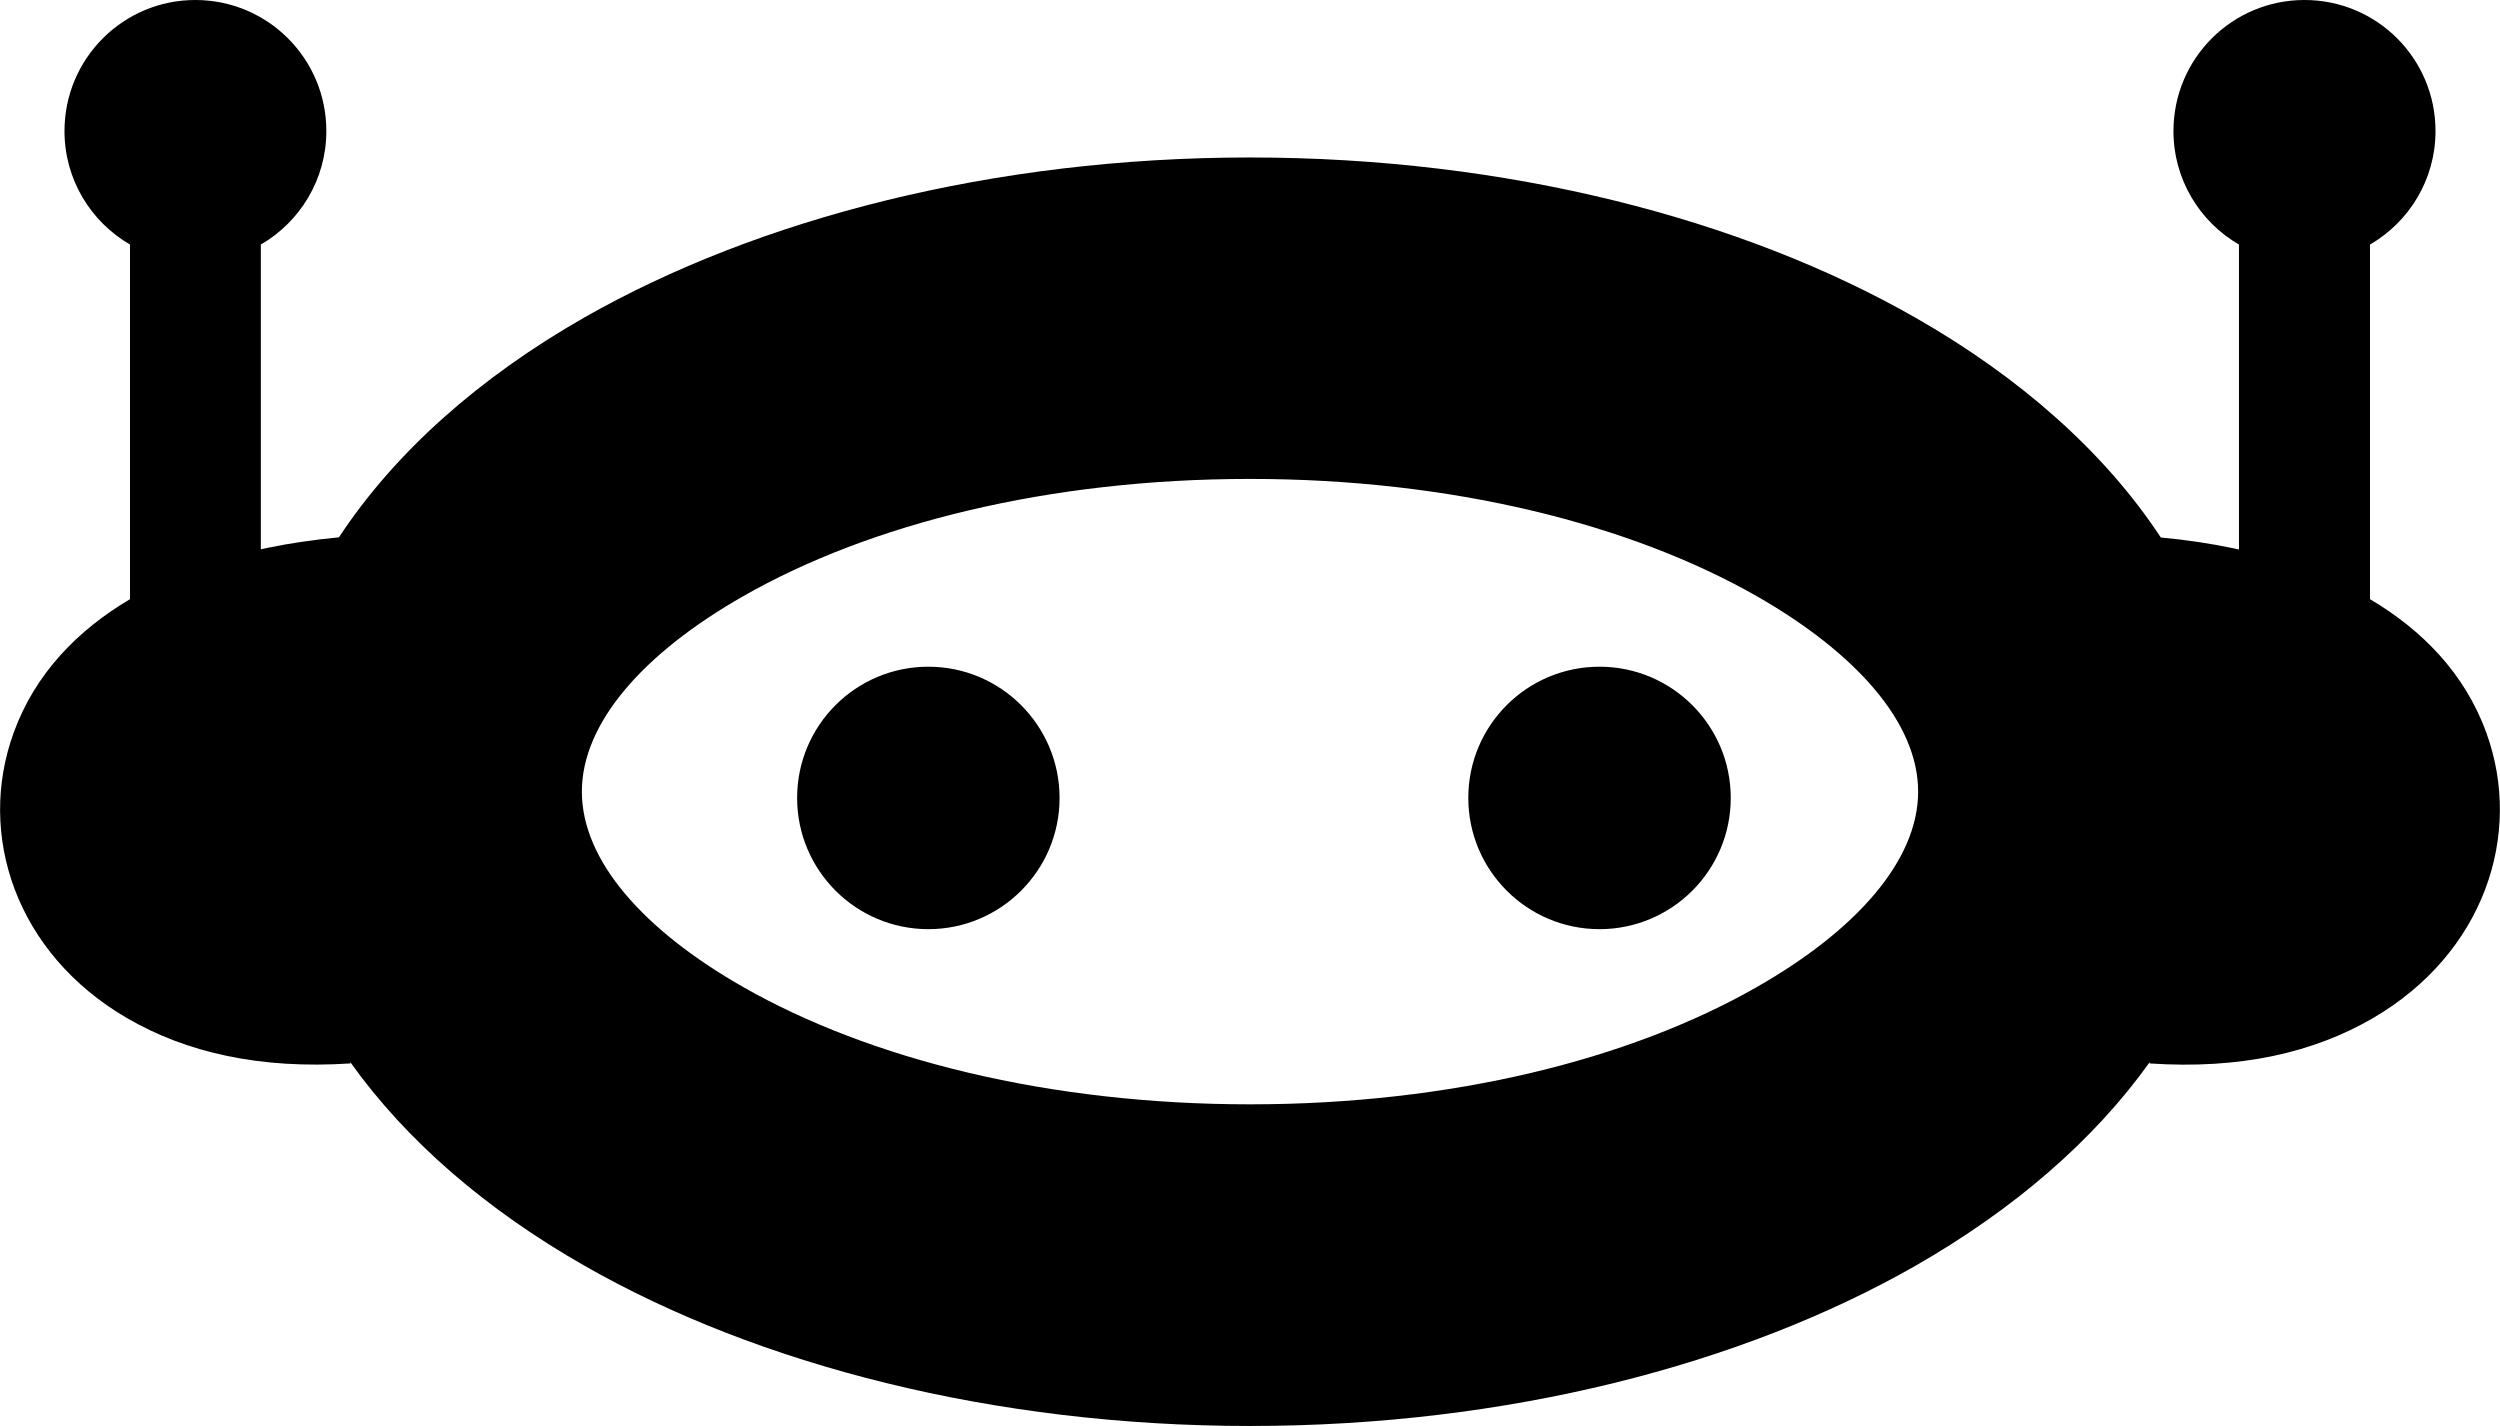
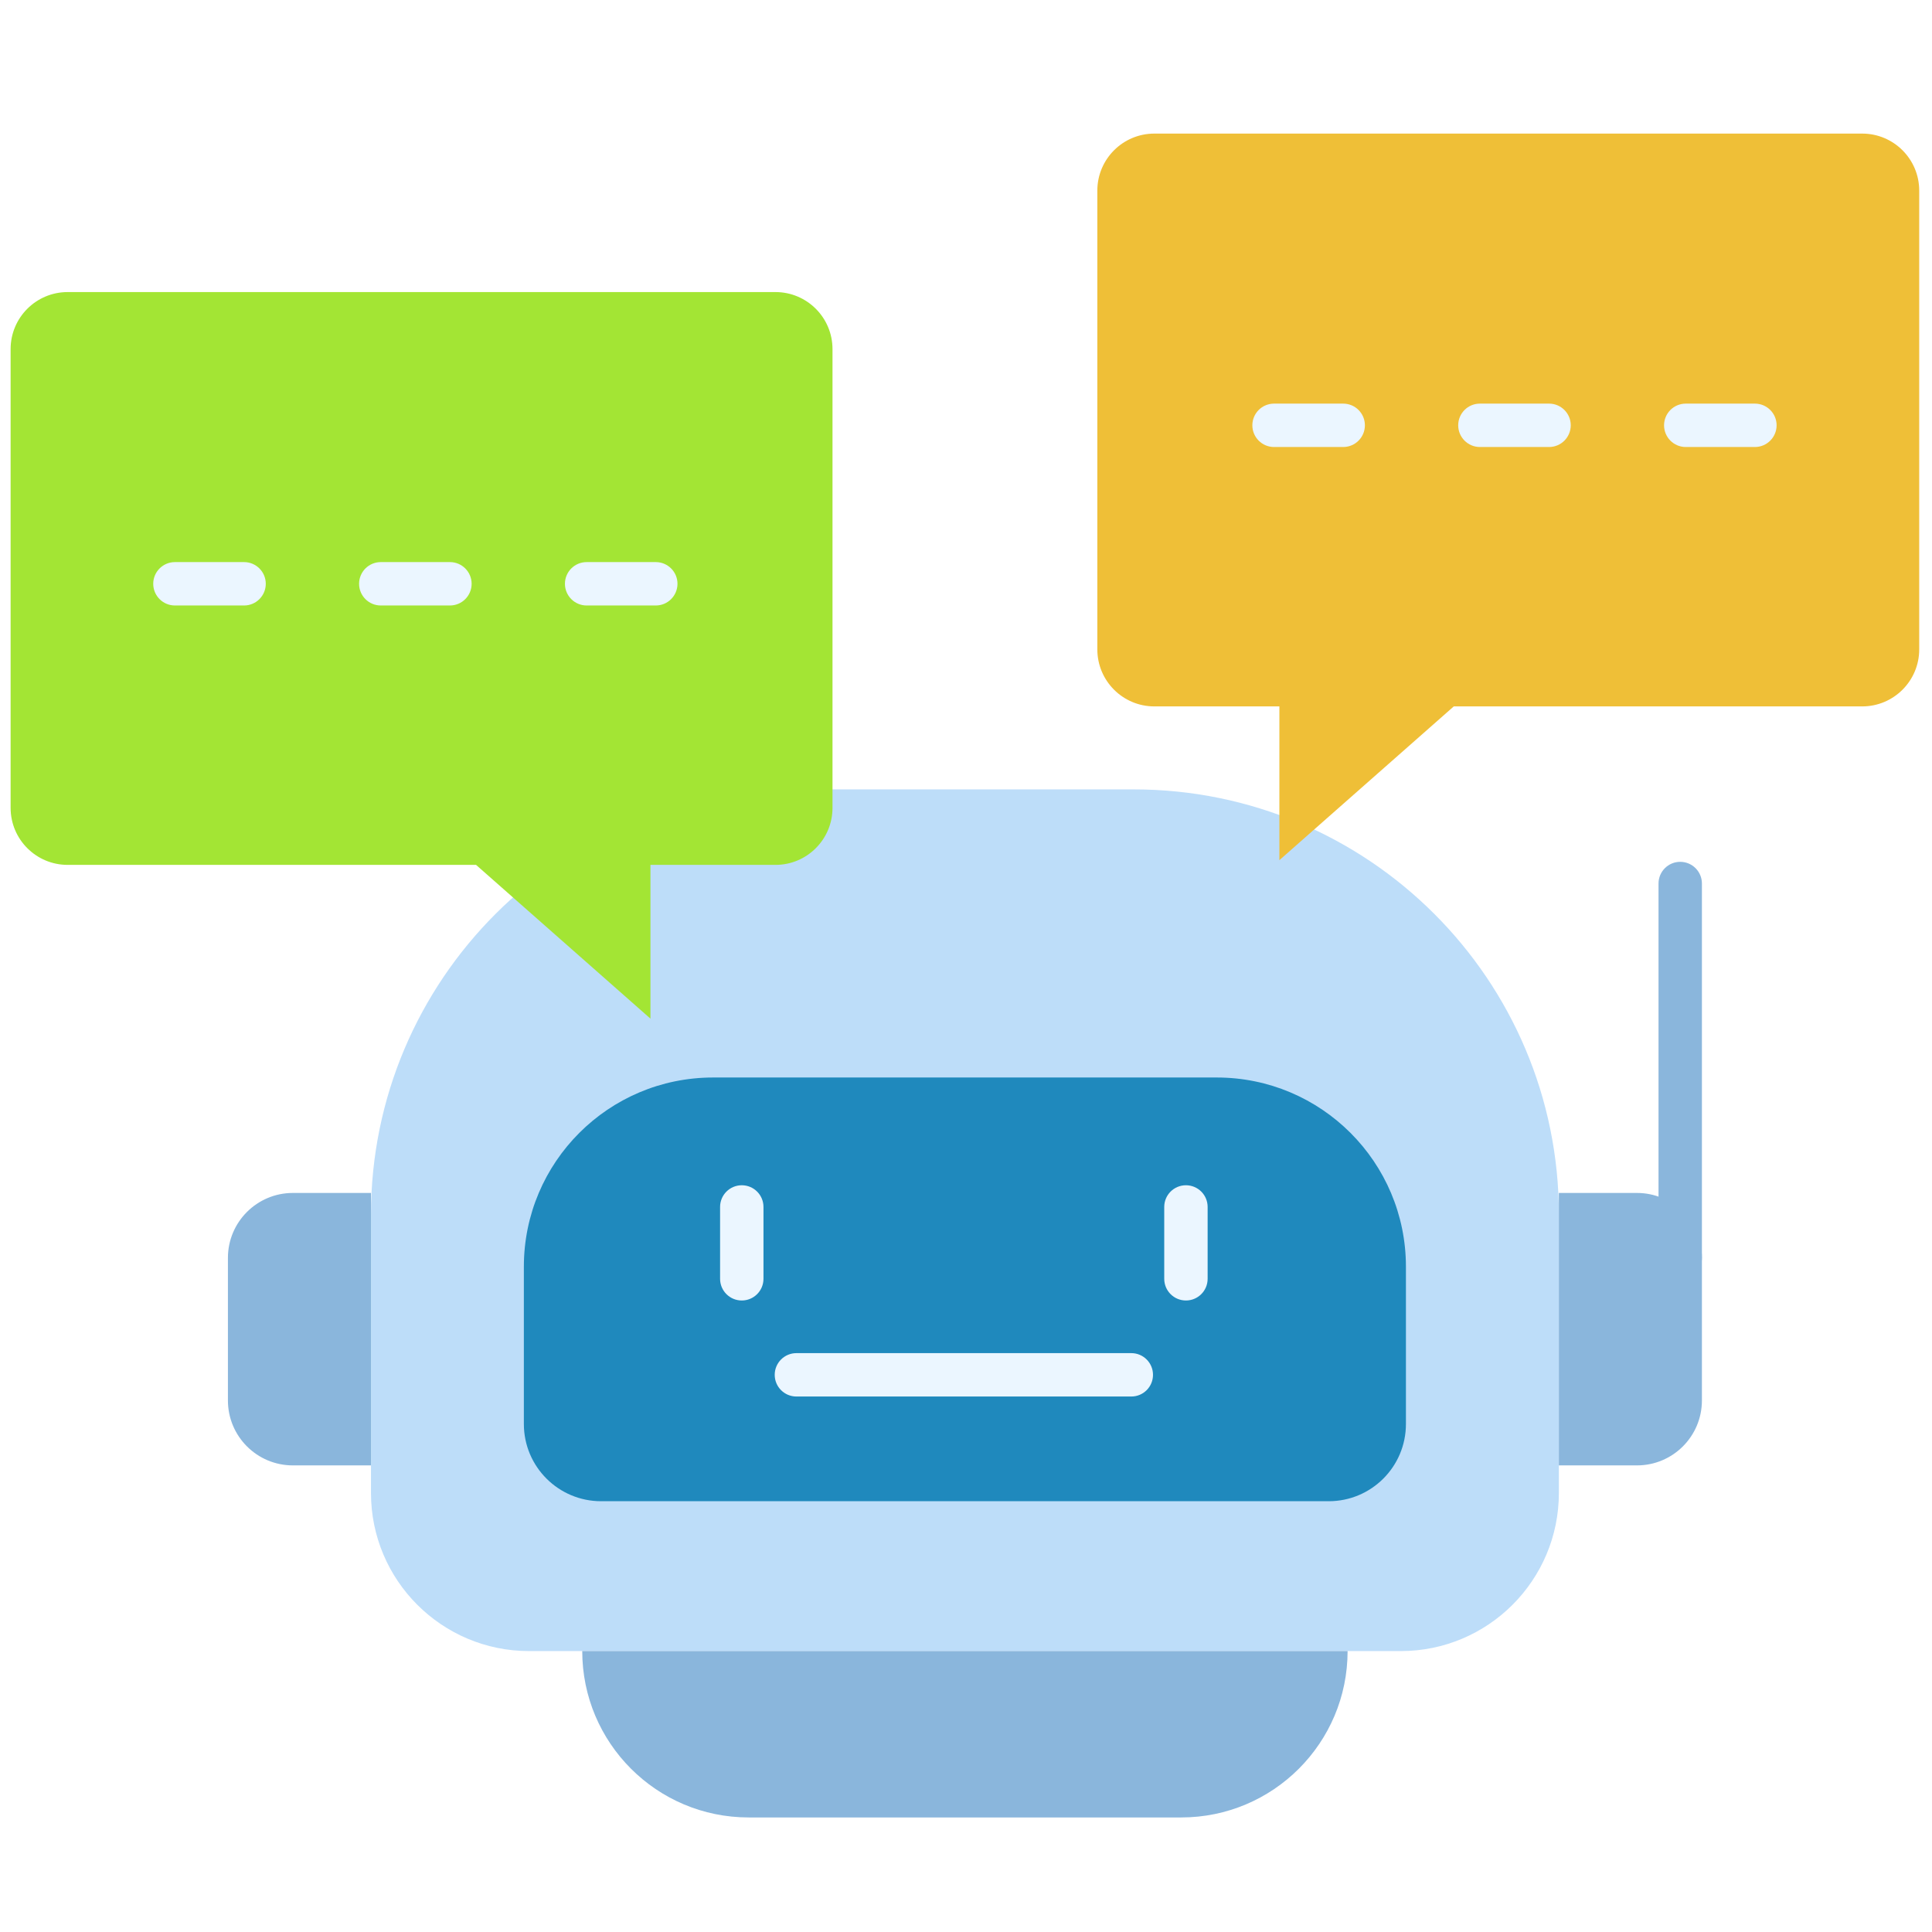
- <svg xmlns="http://www.w3.org/2000/svg" version="1.1" id="Layer_1" x="0px" y="0px" viewBox="0 0 122.88 70.09" style="enable-background:new 0 0 122.88 70.09" xml:space="preserve">
-   <style type="text/css">.st0{fill-rule:evenodd;clip-rule:evenodd;}</style>
-   <g>
-     <path class="st0" d="M45.63,32.77c3.56,0,6.45,2.89,6.45,6.45c0,3.56-2.89,6.45-6.45,6.45c-3.56,0-6.45-2.89-6.45-6.45 C39.18,35.65,42.07,32.77,45.63,32.77L45.63,32.77z M61.44,7.74c12.62,0,24.19,3.01,32.7,7.87c5.17,2.95,9.31,6.62,12.07,10.81 c1.23,0.11,2.41,0.29,3.52,0.52c0.11,0.02,0.22,0.05,0.32,0.07V12.02c-1.92-1.11-3.22-3.19-3.22-5.58c0-3.56,2.88-6.44,6.44-6.44 c3.56,0,6.44,2.88,6.44,6.44c0,2.38-1.29,4.46-3.22,5.58v17.43c2.55,1.51,4.66,3.64,5.72,6.57c1.82,5.01-0.12,10.84-5.57,14.02 c-2.92,1.7-6.54,2.53-10.98,2.23l0-0.06c-2.75,3.85-6.68,7.24-11.52,10.01c-8.51,4.86-20.08,7.87-32.7,7.87 c-12.62,0-24.19-3.01-32.7-7.87c-4.84-2.76-8.77-6.15-11.52-10.01l0,0.06c-4.44,0.29-8.06-0.53-10.98-2.23 c-5.46-3.18-7.39-9.01-5.57-14.02c1.06-2.93,3.17-5.06,5.72-6.57V12.02C4.46,10.9,3.17,8.82,3.17,6.44C3.17,2.88,6.05,0,9.6,0 c3.56,0,6.44,2.88,6.44,6.44c0,2.38-1.29,4.46-3.22,5.58V27c0.11-0.02,0.22-0.05,0.32-0.07c1.11-0.23,2.28-0.4,3.52-0.52 c2.76-4.19,6.9-7.86,12.07-10.81C37.25,10.75,48.82,7.74,61.44,7.74L61.44,7.74z M86.36,29.31c-6.24-3.56-15.04-5.77-24.92-5.77 c-9.88,0-18.68,2.2-24.92,5.77c-4.89,2.79-7.92,6.22-7.92,9.6c0,3.39,3.03,6.81,7.92,9.6c6.24,3.56,15.04,5.77,24.92,5.77 c9.88,0,18.68-2.2,24.92-5.77c4.89-2.79,7.92-6.22,7.92-9.6C94.28,35.53,91.25,32.11,86.36,29.31L86.36,29.31z M78.62,32.77 c3.56,0,6.45,2.89,6.45,6.45c0,3.56-2.89,6.45-6.45,6.45s-6.45-2.89-6.45-6.45C72.17,35.65,75.06,32.77,78.62,32.77L78.62,32.77z" />
+ <svg xmlns="http://www.w3.org/2000/svg" version="1.1" width="256" height="256" viewBox="0 0 256 256" xml:space="preserve">
+   <g style="stroke: none; stroke-width: 0; stroke-dasharray: none; stroke-linecap: butt; stroke-linejoin: miter; stroke-miterlimit: 10; fill: none; fill-rule: nonzero; opacity: 1;" transform="translate(1.406593 1.406593) scale(2.81 2.81)">
+     <path d="M 65.552 77.356 H 24.448 c -4.117 0 -7.455 -3.338 -7.455 -7.455 V 56.774 c 0 -11.074 8.977 -20.051 20.051 -20.051 h 15.913 c 11.074 0 20.051 8.977 20.051 20.051 V 69.9 C 73.007 74.018 69.669 77.356 65.552 77.356 z" style="stroke: none; stroke-width: 1; stroke-dasharray: none; stroke-linecap: butt; stroke-linejoin: miter; stroke-miterlimit: 10; fill: rgb(189,221,249); fill-rule: nonzero; opacity: 1;" transform=" matrix(1 0 0 1 0 0) " stroke-linecap="round" />
+     <path d="M 76.691 68.6 h -3.684 V 55.753 h 3.684 c 1.691 0 3.062 1.371 3.062 3.062 v 6.723 C 79.753 67.229 78.382 68.6 76.691 68.6 z" style="stroke: none; stroke-width: 1; stroke-dasharray: none; stroke-linecap: butt; stroke-linejoin: miter; stroke-miterlimit: 10; fill: rgb(138,182,220); fill-rule: nonzero; opacity: 1;" transform=" matrix(1 0 0 1 0 0) " stroke-linecap="round" />
+     <path d="M 16.993 68.6 h -3.684 c -1.691 0 -3.062 -1.371 -3.062 -3.062 v -6.723 c 0 -1.691 1.371 -3.062 3.062 -3.062 h 3.684 V 68.6 z" style="stroke: none; stroke-width: 1; stroke-dasharray: none; stroke-linecap: butt; stroke-linejoin: miter; stroke-miterlimit: 10; fill: rgb(138,182,220); fill-rule: nonzero; opacity: 1;" transform=" matrix(1 0 0 1 0 0) " stroke-linecap="round" />
+     <path d="M 62.156 70.289 H 27.844 c -2.011 0 -3.642 -1.63 -3.642 -3.642 v -7.416 c 0 -4.928 3.995 -8.922 8.922 -8.922 h 23.75 c 4.928 0 8.922 3.995 8.922 8.922 v 7.416 C 65.797 68.659 64.167 70.289 62.156 70.289 z" style="stroke: none; stroke-width: 1; stroke-dasharray: none; stroke-linecap: butt; stroke-linejoin: miter; stroke-miterlimit: 10; fill: rgb(31,137,189); fill-rule: nonzero; opacity: 1;" transform=" matrix(1 0 0 1 0 0) " stroke-linecap="round" />
+     <path d="M 55.199 85.201 H 34.801 c -4.333 0 -7.846 -3.513 -7.846 -7.846 v 0 h 36.09 v 0 C 63.045 81.689 59.532 85.201 55.199 85.201 z" style="stroke: none; stroke-width: 1; stroke-dasharray: none; stroke-linecap: butt; stroke-linejoin: miter; stroke-miterlimit: 10; fill: rgb(138,182,220); fill-rule: nonzero; opacity: 1;" transform=" matrix(1 0 0 1 0 0) " stroke-linecap="round" />
+     <path d="M 52.846 65.352 H 37.054 c -0.565 0 -1.023 -0.457 -1.023 -1.023 c 0 -0.565 0.458 -1.023 1.023 -1.023 h 15.792 c 0.565 0 1.023 0.457 1.023 1.023 C 53.869 64.895 53.412 65.352 52.846 65.352 z" style="stroke: none; stroke-width: 1; stroke-dasharray: none; stroke-linecap: butt; stroke-linejoin: miter; stroke-miterlimit: 10; fill: rgb(235,246,255); fill-rule: nonzero; opacity: 1;" transform=" matrix(1 0 0 1 0 0) " stroke-linecap="round" />
+     <path d="M 34.478 60.824 c -0.565 0 -1.023 -0.457 -1.023 -1.023 v -3.388 c 0 -0.565 0.458 -1.023 1.023 -1.023 c 0.565 0 1.023 0.457 1.023 1.023 v 3.388 C 35.501 60.367 35.043 60.824 34.478 60.824 z" style="stroke: none; stroke-width: 1; stroke-dasharray: none; stroke-linecap: butt; stroke-linejoin: miter; stroke-miterlimit: 10; fill: rgb(235,246,255); fill-rule: nonzero; opacity: 1;" transform=" matrix(1 0 0 1 0 0) " stroke-linecap="round" />
+     <path d="M 55.422 60.824 c -0.565 0 -1.023 -0.457 -1.023 -1.023 v -3.388 c 0 -0.565 0.457 -1.023 1.023 -1.023 s 1.023 0.457 1.023 1.023 v 3.388 C 56.445 60.367 55.987 60.824 55.422 60.824 z" style="stroke: none; stroke-width: 1; stroke-dasharray: none; stroke-linecap: butt; stroke-linejoin: miter; stroke-miterlimit: 10; fill: rgb(235,246,255); fill-rule: nonzero; opacity: 1;" transform=" matrix(1 0 0 1 0 0) " stroke-linecap="round" />
+     <path d="M 51.244 8.488 v 21.633 c 0 1.485 1.204 2.689 2.689 2.689 h 5.896 v 7.25 l 8.223 -7.25 h 19.259 c 1.485 0 2.689 -1.204 2.689 -2.689 V 8.488 c 0 -1.485 -1.204 -2.689 -2.689 -2.689 H 53.933 C 52.448 5.799 51.244 7.003 51.244 8.488 z" style="stroke: none; stroke-width: 1; stroke-dasharray: none; stroke-linecap: butt; stroke-linejoin: miter; stroke-miterlimit: 10; fill: rgb(239,191,55); fill-rule: nonzero; opacity: 1;" transform=" matrix(1 0 0 1 0 0) " stroke-linecap="round" />
+     <path d="M 38.756 15.961 v 21.633 c 0 1.485 -1.204 2.689 -2.689 2.689 h -5.896 v 7.25 l -8.223 -7.25 H 2.689 C 1.204 40.283 0 39.079 0 37.594 V 15.961 c 0 -1.485 1.204 -2.689 2.689 -2.689 h 33.378 C 37.552 13.272 38.756 14.476 38.756 15.961 z" style="stroke: none; stroke-width: 1; stroke-dasharray: none; stroke-linecap: butt; stroke-linejoin: miter; stroke-miterlimit: 10; fill: rgb(163,229,52); fill-rule: nonzero; opacity: 1;" transform=" matrix(1 0 0 1 0 0) " stroke-linecap="round" />
+     <path d="M 62.838 20.578 h -3.261 c -0.565 0 -1.023 -0.458 -1.023 -1.023 c 0 -0.565 0.457 -1.023 1.023 -1.023 h 3.261 c 0.565 0 1.023 0.458 1.023 1.023 C 63.861 20.12 63.403 20.578 62.838 20.578 z" style="stroke: none; stroke-width: 1; stroke-dasharray: none; stroke-linecap: butt; stroke-linejoin: miter; stroke-miterlimit: 10; fill: rgb(235,246,255); fill-rule: nonzero; opacity: 1;" transform=" matrix(1 0 0 1 0 0) " stroke-linecap="round" />
+     <path d="M 72.545 20.578 h -3.261 c -0.565 0 -1.023 -0.458 -1.023 -1.023 c 0 -0.565 0.457 -1.023 1.023 -1.023 h 3.261 c 0.565 0 1.023 0.458 1.023 1.023 C 73.567 20.12 73.11 20.578 72.545 20.578 z" style="stroke: none; stroke-width: 1; stroke-dasharray: none; stroke-linecap: butt; stroke-linejoin: miter; stroke-miterlimit: 10; fill: rgb(235,246,255); fill-rule: nonzero; opacity: 1;" transform=" matrix(1 0 0 1 0 0) " stroke-linecap="round" />
+     <path d="M 82.252 20.578 h -3.261 c -0.565 0 -1.023 -0.458 -1.023 -1.023 c 0 -0.565 0.457 -1.023 1.023 -1.023 h 3.261 c 0.565 0 1.023 0.458 1.023 1.023 C 83.274 20.12 82.817 20.578 82.252 20.578 z" style="stroke: none; stroke-width: 1; stroke-dasharray: none; stroke-linecap: butt; stroke-linejoin: miter; stroke-miterlimit: 10; fill: rgb(235,246,255); fill-rule: nonzero; opacity: 1;" transform=" matrix(1 0 0 1 0 0) " stroke-linecap="round" />
+     <path d="M 30.423 28.051 h -3.261 c -0.565 0 -1.023 -0.458 -1.023 -1.023 c 0 -0.565 0.458 -1.023 1.023 -1.023 h 3.261 c 0.565 0 1.023 0.458 1.023 1.023 C 31.445 27.593 30.987 28.051 30.423 28.051 z" style="stroke: none; stroke-width: 1; stroke-dasharray: none; stroke-linecap: butt; stroke-linejoin: miter; stroke-miterlimit: 10; fill: rgb(235,246,255); fill-rule: nonzero; opacity: 1;" transform=" matrix(1 0 0 1 0 0) " stroke-linecap="round" />
+     <path d="M 20.716 28.051 h -3.261 c -0.565 0 -1.023 -0.458 -1.023 -1.023 c 0 -0.565 0.458 -1.023 1.023 -1.023 h 3.261 c 0.565 0 1.023 0.458 1.023 1.023 C 21.739 27.593 21.281 28.051 20.716 28.051 z" style="stroke: none; stroke-width: 1; stroke-dasharray: none; stroke-linecap: butt; stroke-linejoin: miter; stroke-miterlimit: 10; fill: rgb(235,246,255); fill-rule: nonzero; opacity: 1;" transform=" matrix(1 0 0 1 0 0) " stroke-linecap="round" />
+     <path d="M 11.009 28.051 H 7.748 c -0.565 0 -1.023 -0.458 -1.023 -1.023 c 0 -0.565 0.458 -1.023 1.023 -1.023 h 3.261 c 0.565 0 1.023 0.458 1.023 1.023 C 12.032 27.593 11.574 28.051 11.009 28.051 z" style="stroke: none; stroke-width: 1; stroke-dasharray: none; stroke-linecap: butt; stroke-linejoin: miter; stroke-miterlimit: 10; fill: rgb(235,246,255); fill-rule: nonzero; opacity: 1;" transform=" matrix(1 0 0 1 0 0) " stroke-linecap="round" />
+     <path d="M 78.73 59.837 c -0.565 0 -1.023 -0.457 -1.023 -1.023 V 41.162 c 0 -0.565 0.457 -1.023 1.023 -1.023 c 0.565 0 1.023 0.458 1.023 1.023 v 17.652 C 79.753 59.38 79.295 59.837 78.73 59.837 z" style="stroke: none; stroke-width: 1; stroke-dasharray: none; stroke-linecap: butt; stroke-linejoin: miter; stroke-miterlimit: 10; fill: rgb(138,182,220); fill-rule: nonzero; opacity: 1;" transform=" matrix(1 0 0 1 0 0) " stroke-linecap="round" />
  </g>
</svg>
